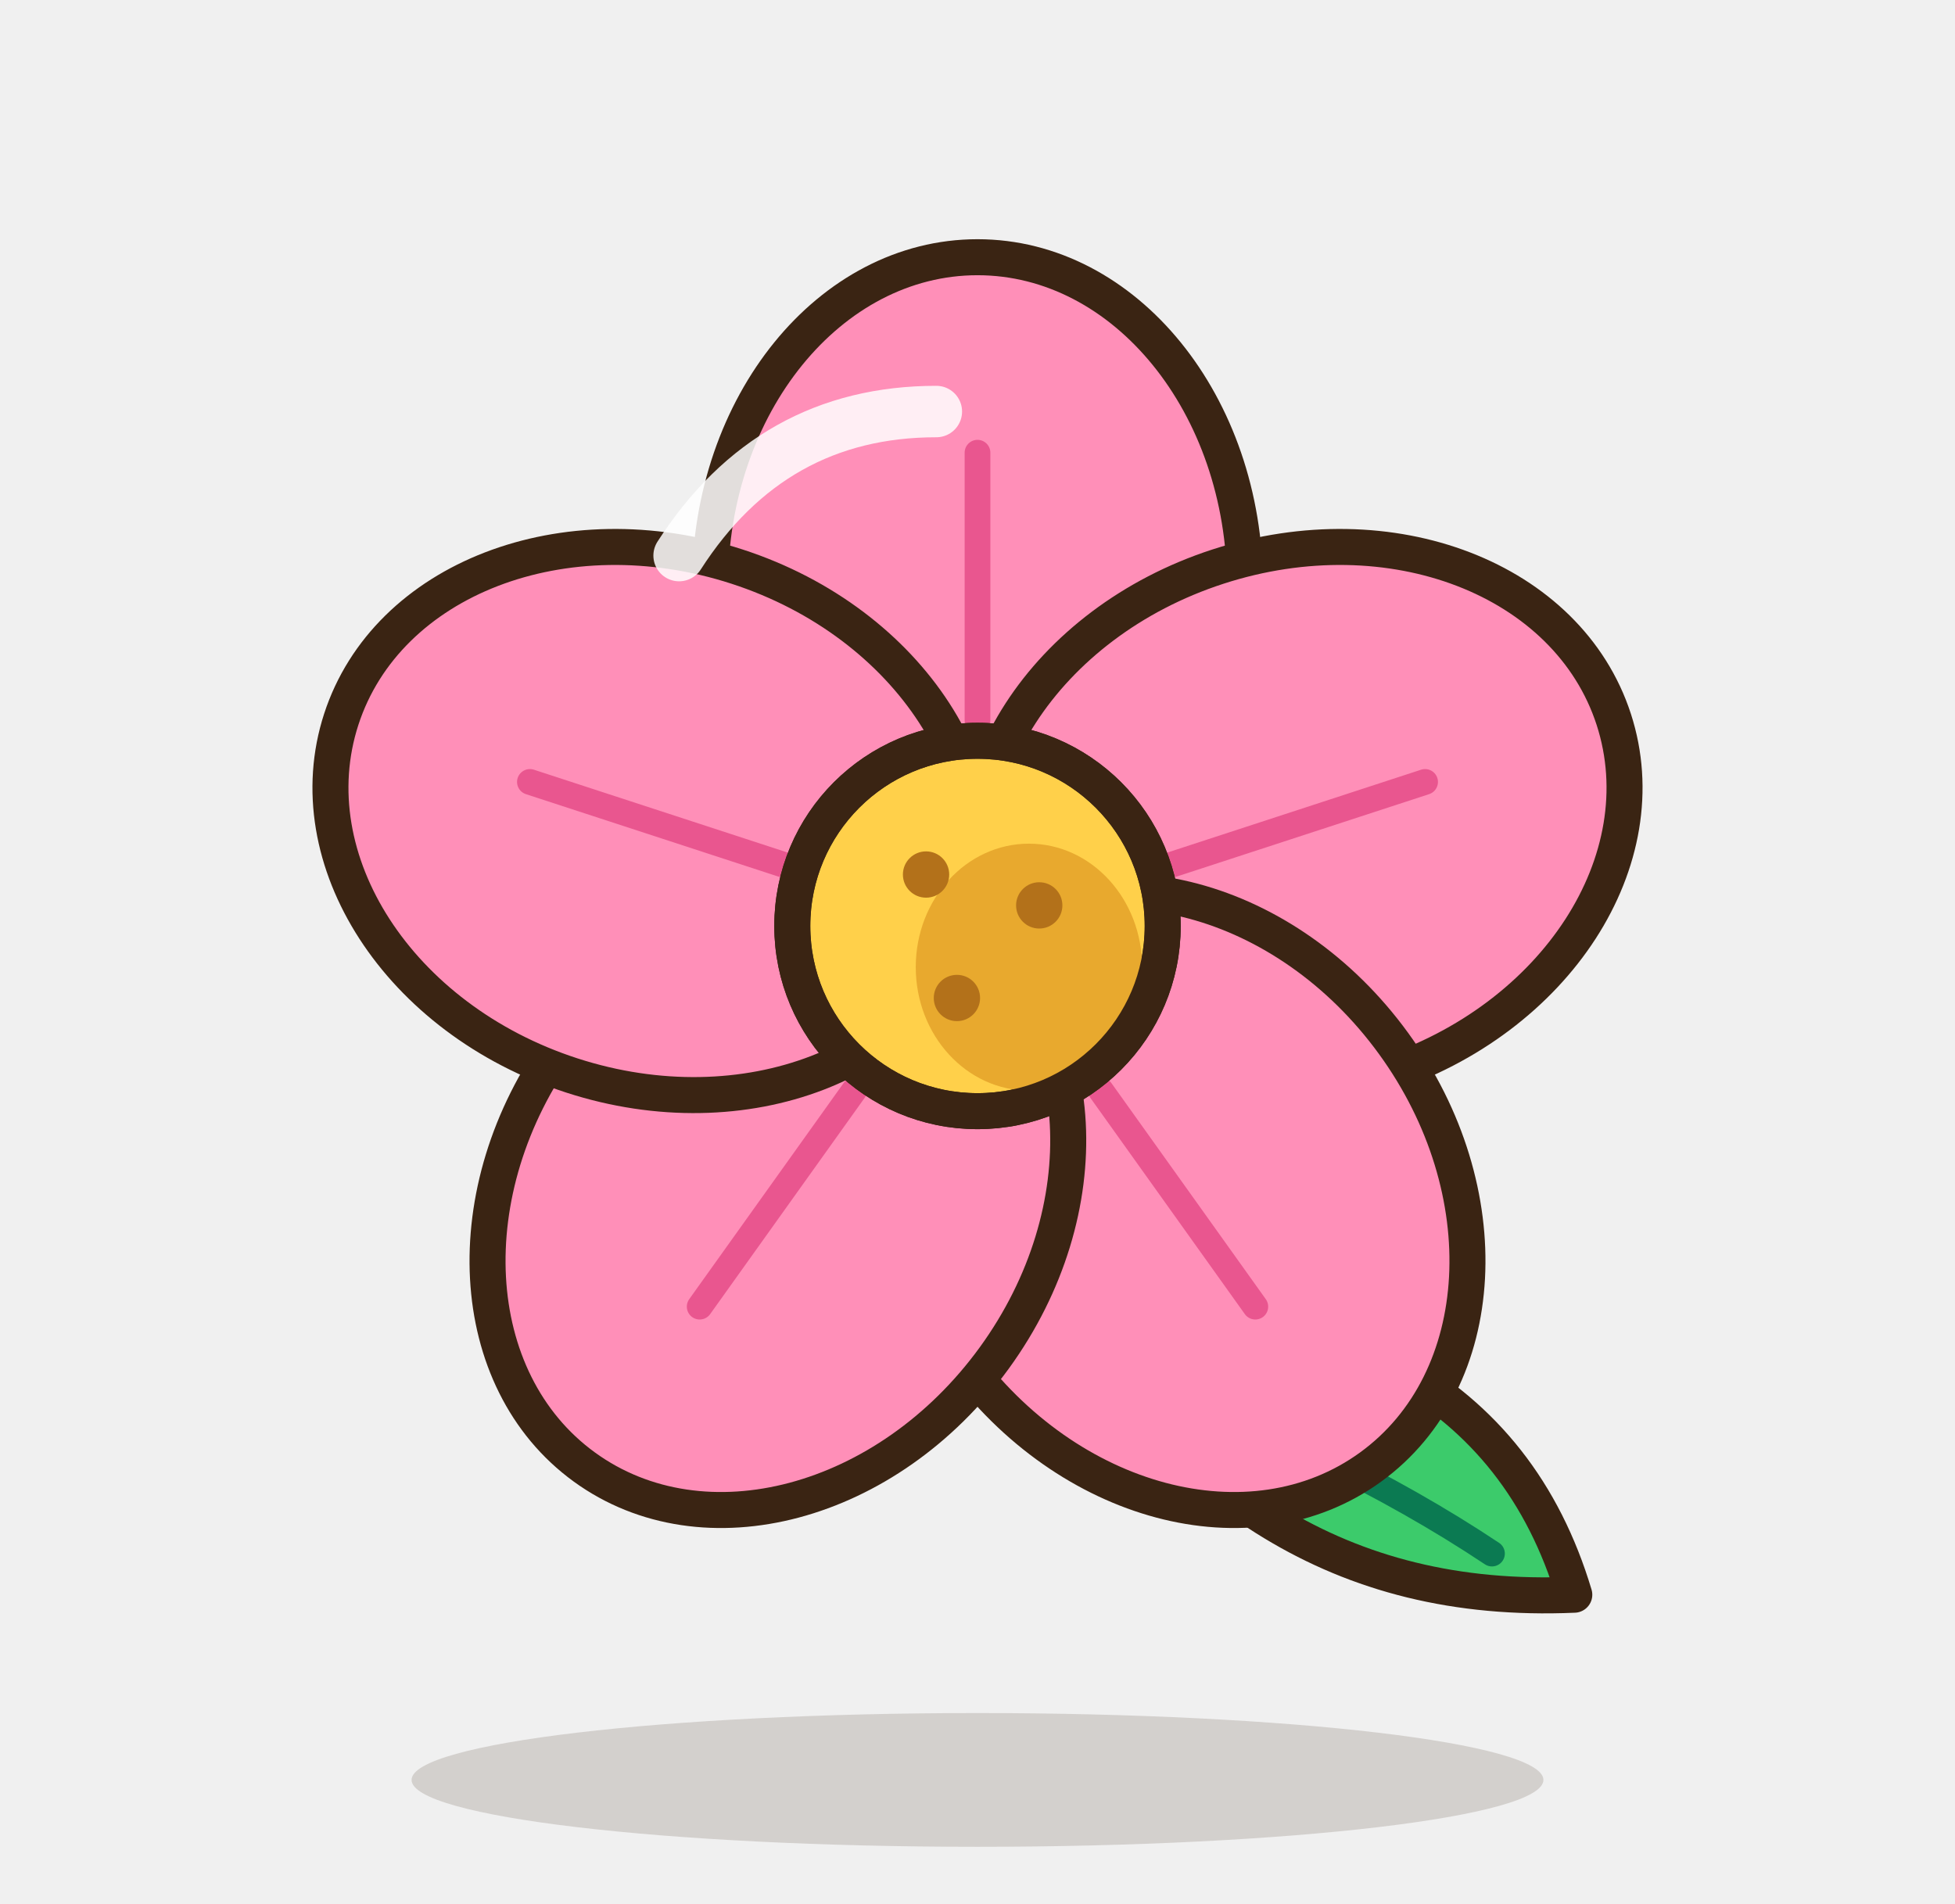
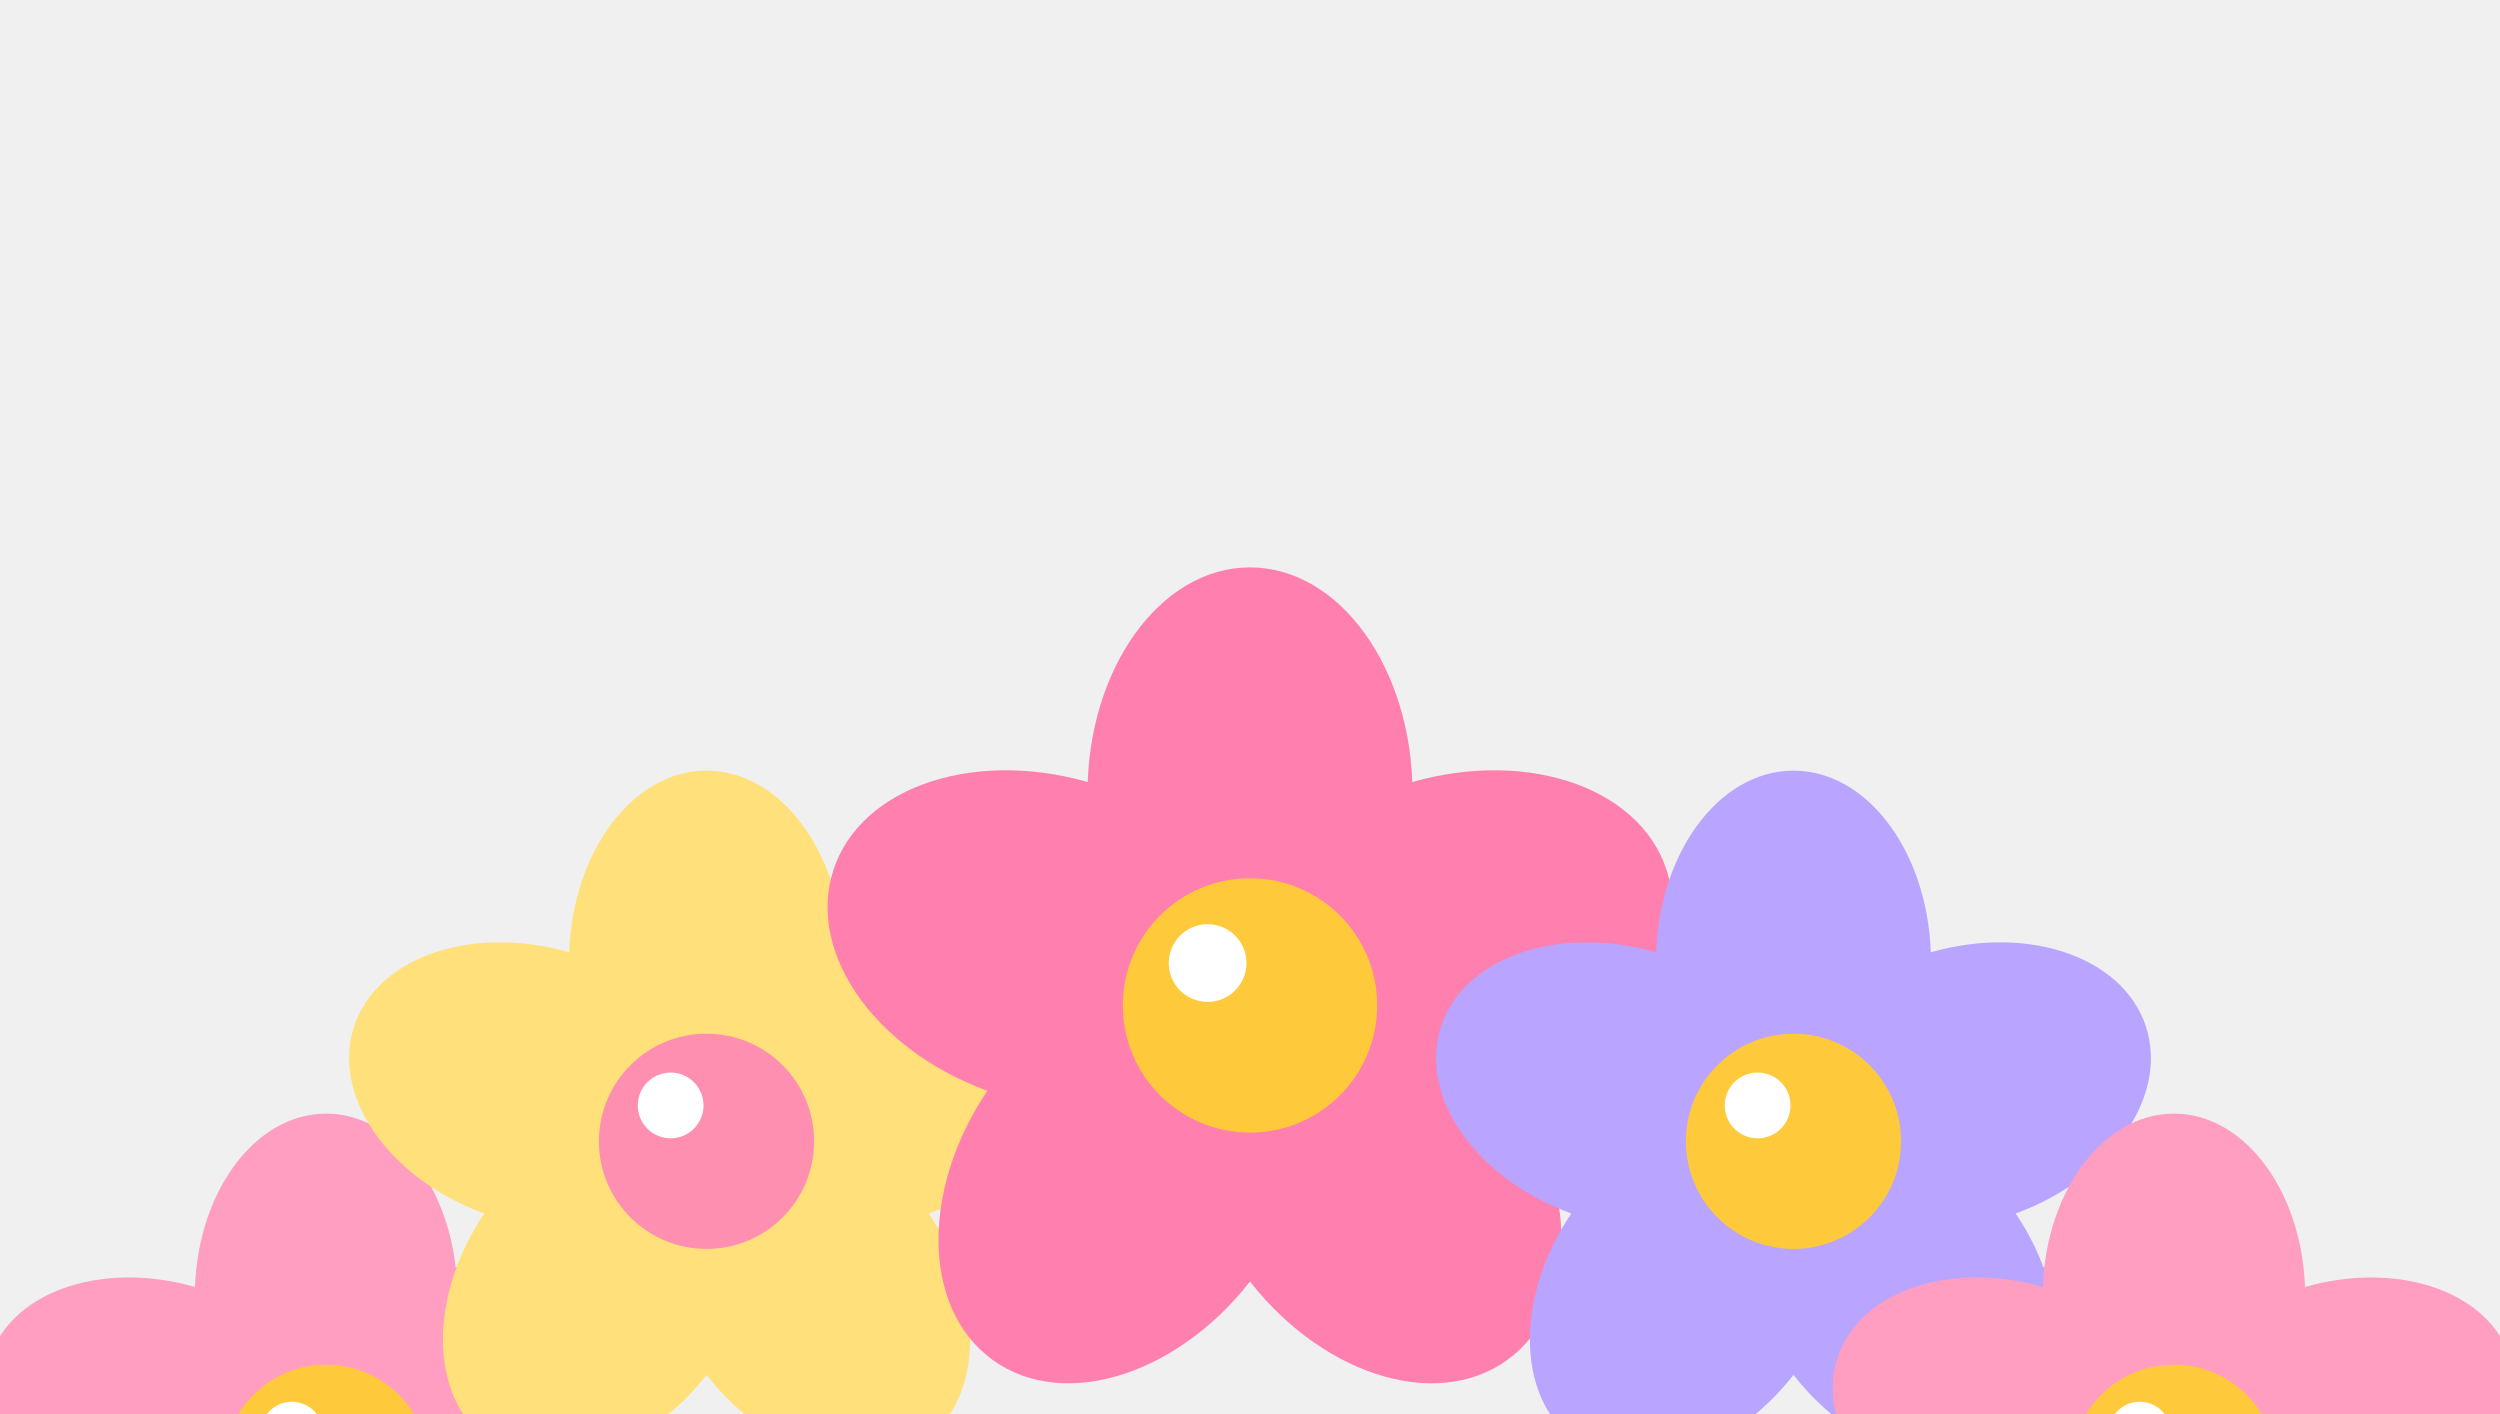
- <svg xmlns="http://www.w3.org/2000/svg" viewBox="10 10 380 370">
-   <ellipse cx="200" cy="356" rx="110" ry="13" fill="#3A2413" opacity=".16" />
-   <path d="M214 262C240 300 270 322 316 320C304 280 270 262 214 262Z" fill="#3CCB6B" stroke="#3A2413" stroke-width="7" stroke-linejoin="round" stroke-linecap="round" />
-   <path d="M226 276Q270 292 300 312" fill="none" stroke="#0B7A52" stroke-width="5" stroke-linecap="round" stroke-linejoin="round" />
-   <ellipse cx="200.0" cy="124.0" rx="52" ry="64" fill="#FF8FB8" stroke="#3A2413" stroke-width="7" stroke-linejoin="round" stroke-linecap="round" />
-   <ellipse cx="262.8" cy="169.6" rx="52" ry="64" fill="#FF8FB8" stroke="#3A2413" stroke-width="7" stroke-linejoin="round" stroke-linecap="round" transform="rotate(72 262.8 169.6)" />
-   <ellipse cx="238.8" cy="243.4" rx="52" ry="64" fill="#FF8FB8" stroke="#3A2413" stroke-width="7" stroke-linejoin="round" stroke-linecap="round" transform="rotate(144 238.8 243.4)" />
-   <ellipse cx="161.2" cy="243.4" rx="52" ry="64" fill="#FF8FB8" stroke="#3A2413" stroke-width="7" stroke-linejoin="round" stroke-linecap="round" transform="rotate(216 161.2 243.4)" />
-   <ellipse cx="137.2" cy="169.6" rx="52" ry="64" fill="#FF8FB8" stroke="#3A2413" stroke-width="7" stroke-linejoin="round" stroke-linecap="round" transform="rotate(288 137.2 169.6)" />
-   <path d="M200 150L200 98" fill="none" stroke="#E9568F" stroke-width="5" stroke-linecap="round" stroke-linejoin="round" />
-   <path d="M238 178L287 162" fill="none" stroke="#E9568F" stroke-width="5" stroke-linecap="round" stroke-linejoin="round" />
-   <path d="M224 222L254 264" fill="none" stroke="#E9568F" stroke-width="5" stroke-linecap="round" stroke-linejoin="round" />
-   <path d="M176 222L146 264" fill="none" stroke="#E9568F" stroke-width="5" stroke-linecap="round" stroke-linejoin="round" />
-   <path d="M162 178L113 162" fill="none" stroke="#E9568F" stroke-width="5" stroke-linecap="round" stroke-linejoin="round" />
-   <ellipse cx="200" cy="190" rx="36" ry="36" fill="#FFD04A" stroke="#3A2413" stroke-width="7" stroke-linejoin="round" stroke-linecap="round" />
-   <ellipse cx="210" cy="198" rx="22" ry="24" fill="#E8A92E" />
-   <ellipse cx="200" cy="190" rx="36" ry="36" fill="none" stroke="#3A2413" stroke-width="7" stroke-linejoin="round" stroke-linecap="round" />
-   <ellipse cx="190" cy="180" rx="4.5" ry="4.5" fill="#B3711A" />
-   <ellipse cx="212" cy="186" rx="4.5" ry="4.5" fill="#B3711A" />
-   <ellipse cx="196" cy="204" rx="4.5" ry="4.5" fill="#B3711A" />
-   <path d="M142 118Q160 90 192 90" fill="none" stroke="#fff" stroke-width="10" stroke-linecap="round" opacity="0.85" />
+ <svg xmlns="http://www.w3.org/2000/svg" viewBox="34 -6 92 52">
+   <defs>
+     <linearGradient id="igold" x1="0" y1="0" x2="0" y2="1">
+       <stop offset="0" stop-color="#FFF0A8" />
+       <stop offset=".5" stop-color="#FFC93C" />
+       <stop offset="1" stop-color="#E09A1E" />
+     </linearGradient>
+     <radialGradient id="ishine" cx=".35" cy=".3" r=".8">
+       <stop offset="0" stop-color="#fff" stop-opacity=".7" />
+       <stop offset="1" stop-color="#fff" stop-opacity="0" />
+     </radialGradient>
+     <linearGradient id="ifw" x1="0" y1="0" x2="1" y2="1">
+       <stop offset="0" stop-color="#5FDCFF" />
+       <stop offset=".5" stop-color="#9A7BFF" />
+       <stop offset="1" stop-color="#FF7FC0" />
+     </linearGradient>
+   </defs>
+   <ellipse cx="52" cy="44" rx="7" ry="3.4" fill="#5BC46E" transform="rotate(-40 52 44)" />
+   <ellipse cx="68" cy="32" rx="7" ry="3.4" fill="#5BC46E" transform="rotate(-15 68 32)" />
+   <ellipse cx="92" cy="32" rx="7" ry="3.4" fill="#5BC46E" transform="rotate(15 92 32)" />
+   <ellipse cx="108" cy="44" rx="7" ry="3.4" fill="#5BC46E" transform="rotate(40 108 44)" />
+   <g transform="translate(46 48) scale(1.05)">
+     <ellipse cx="0" cy="-6" rx="4.6" ry="6.4" fill="#FF9EC0" transform="rotate(0)" />
+     <ellipse cx="0" cy="-6" rx="4.6" ry="6.4" fill="#FF9EC0" transform="rotate(72)" />
+     <ellipse cx="0" cy="-6" rx="4.6" ry="6.4" fill="#FF9EC0" transform="rotate(144)" />
+     <ellipse cx="0" cy="-6" rx="4.6" ry="6.4" fill="#FF9EC0" transform="rotate(216)" />
+     <ellipse cx="0" cy="-6" rx="4.6" ry="6.4" fill="#FF9EC0" transform="rotate(288)" />
+     <circle r="3.6" fill="#FFC93C" />
+     <circle cx="-1.2" cy="-1.2" r="1.1" fill="#fff" />
+   </g>
+   <g transform="translate(60 36) scale(1.1)">
+     <ellipse cx="0" cy="-6" rx="4.6" ry="6.4" fill="#FFE07A" transform="rotate(0)" />
+     <ellipse cx="0" cy="-6" rx="4.6" ry="6.4" fill="#FFE07A" transform="rotate(72)" />
+     <ellipse cx="0" cy="-6" rx="4.6" ry="6.4" fill="#FFE07A" transform="rotate(144)" />
+     <ellipse cx="0" cy="-6" rx="4.6" ry="6.4" fill="#FFE07A" transform="rotate(216)" />
+     <ellipse cx="0" cy="-6" rx="4.6" ry="6.4" fill="#FFE07A" transform="rotate(288)" />
+     <circle r="3.6" fill="#FF8FB1" />
+     <circle cx="-1.2" cy="-1.2" r="1.1" fill="#fff" />
+   </g>
+   <g transform="translate(80 31) scale(1.3)">
+     <ellipse cx="0" cy="-6" rx="4.6" ry="6.4" fill="#FF7FAE" transform="rotate(0)" />
+     <ellipse cx="0" cy="-6" rx="4.6" ry="6.4" fill="#FF7FAE" transform="rotate(72)" />
+     <ellipse cx="0" cy="-6" rx="4.6" ry="6.4" fill="#FF7FAE" transform="rotate(144)" />
+     <ellipse cx="0" cy="-6" rx="4.6" ry="6.4" fill="#FF7FAE" transform="rotate(216)" />
+     <ellipse cx="0" cy="-6" rx="4.6" ry="6.4" fill="#FF7FAE" transform="rotate(288)" />
+     <circle r="3.6" fill="#FFC93C" />
+     <circle cx="-1.2" cy="-1.2" r="1.1" fill="#fff" />
+   </g>
+   <g transform="translate(100 36) scale(1.1)">
+     <ellipse cx="0" cy="-6" rx="4.6" ry="6.4" fill="#B9A4FF" transform="rotate(0)" />
+     <ellipse cx="0" cy="-6" rx="4.6" ry="6.4" fill="#B9A4FF" transform="rotate(72)" />
+     <ellipse cx="0" cy="-6" rx="4.6" ry="6.4" fill="#B9A4FF" transform="rotate(144)" />
+     <ellipse cx="0" cy="-6" rx="4.6" ry="6.4" fill="#B9A4FF" transform="rotate(216)" />
+     <ellipse cx="0" cy="-6" rx="4.6" ry="6.4" fill="#B9A4FF" transform="rotate(288)" />
+     <circle r="3.6" fill="#FFC93C" />
+     <circle cx="-1.2" cy="-1.2" r="1.1" fill="#fff" />
+   </g>
+   <g transform="translate(114 48) scale(1.05)">
+     <ellipse cx="0" cy="-6" rx="4.6" ry="6.4" fill="#FF9EC0" transform="rotate(0)" />
+     <ellipse cx="0" cy="-6" rx="4.6" ry="6.4" fill="#FF9EC0" transform="rotate(72)" />
+     <ellipse cx="0" cy="-6" rx="4.6" ry="6.4" fill="#FF9EC0" transform="rotate(144)" />
+     <ellipse cx="0" cy="-6" rx="4.6" ry="6.4" fill="#FF9EC0" transform="rotate(216)" />
+     <ellipse cx="0" cy="-6" rx="4.6" ry="6.4" fill="#FF9EC0" transform="rotate(288)" />
+     <circle r="3.6" fill="#FFC93C" />
+     <circle cx="-1.2" cy="-1.2" r="1.1" fill="#fff" />
+   </g>
</svg>
